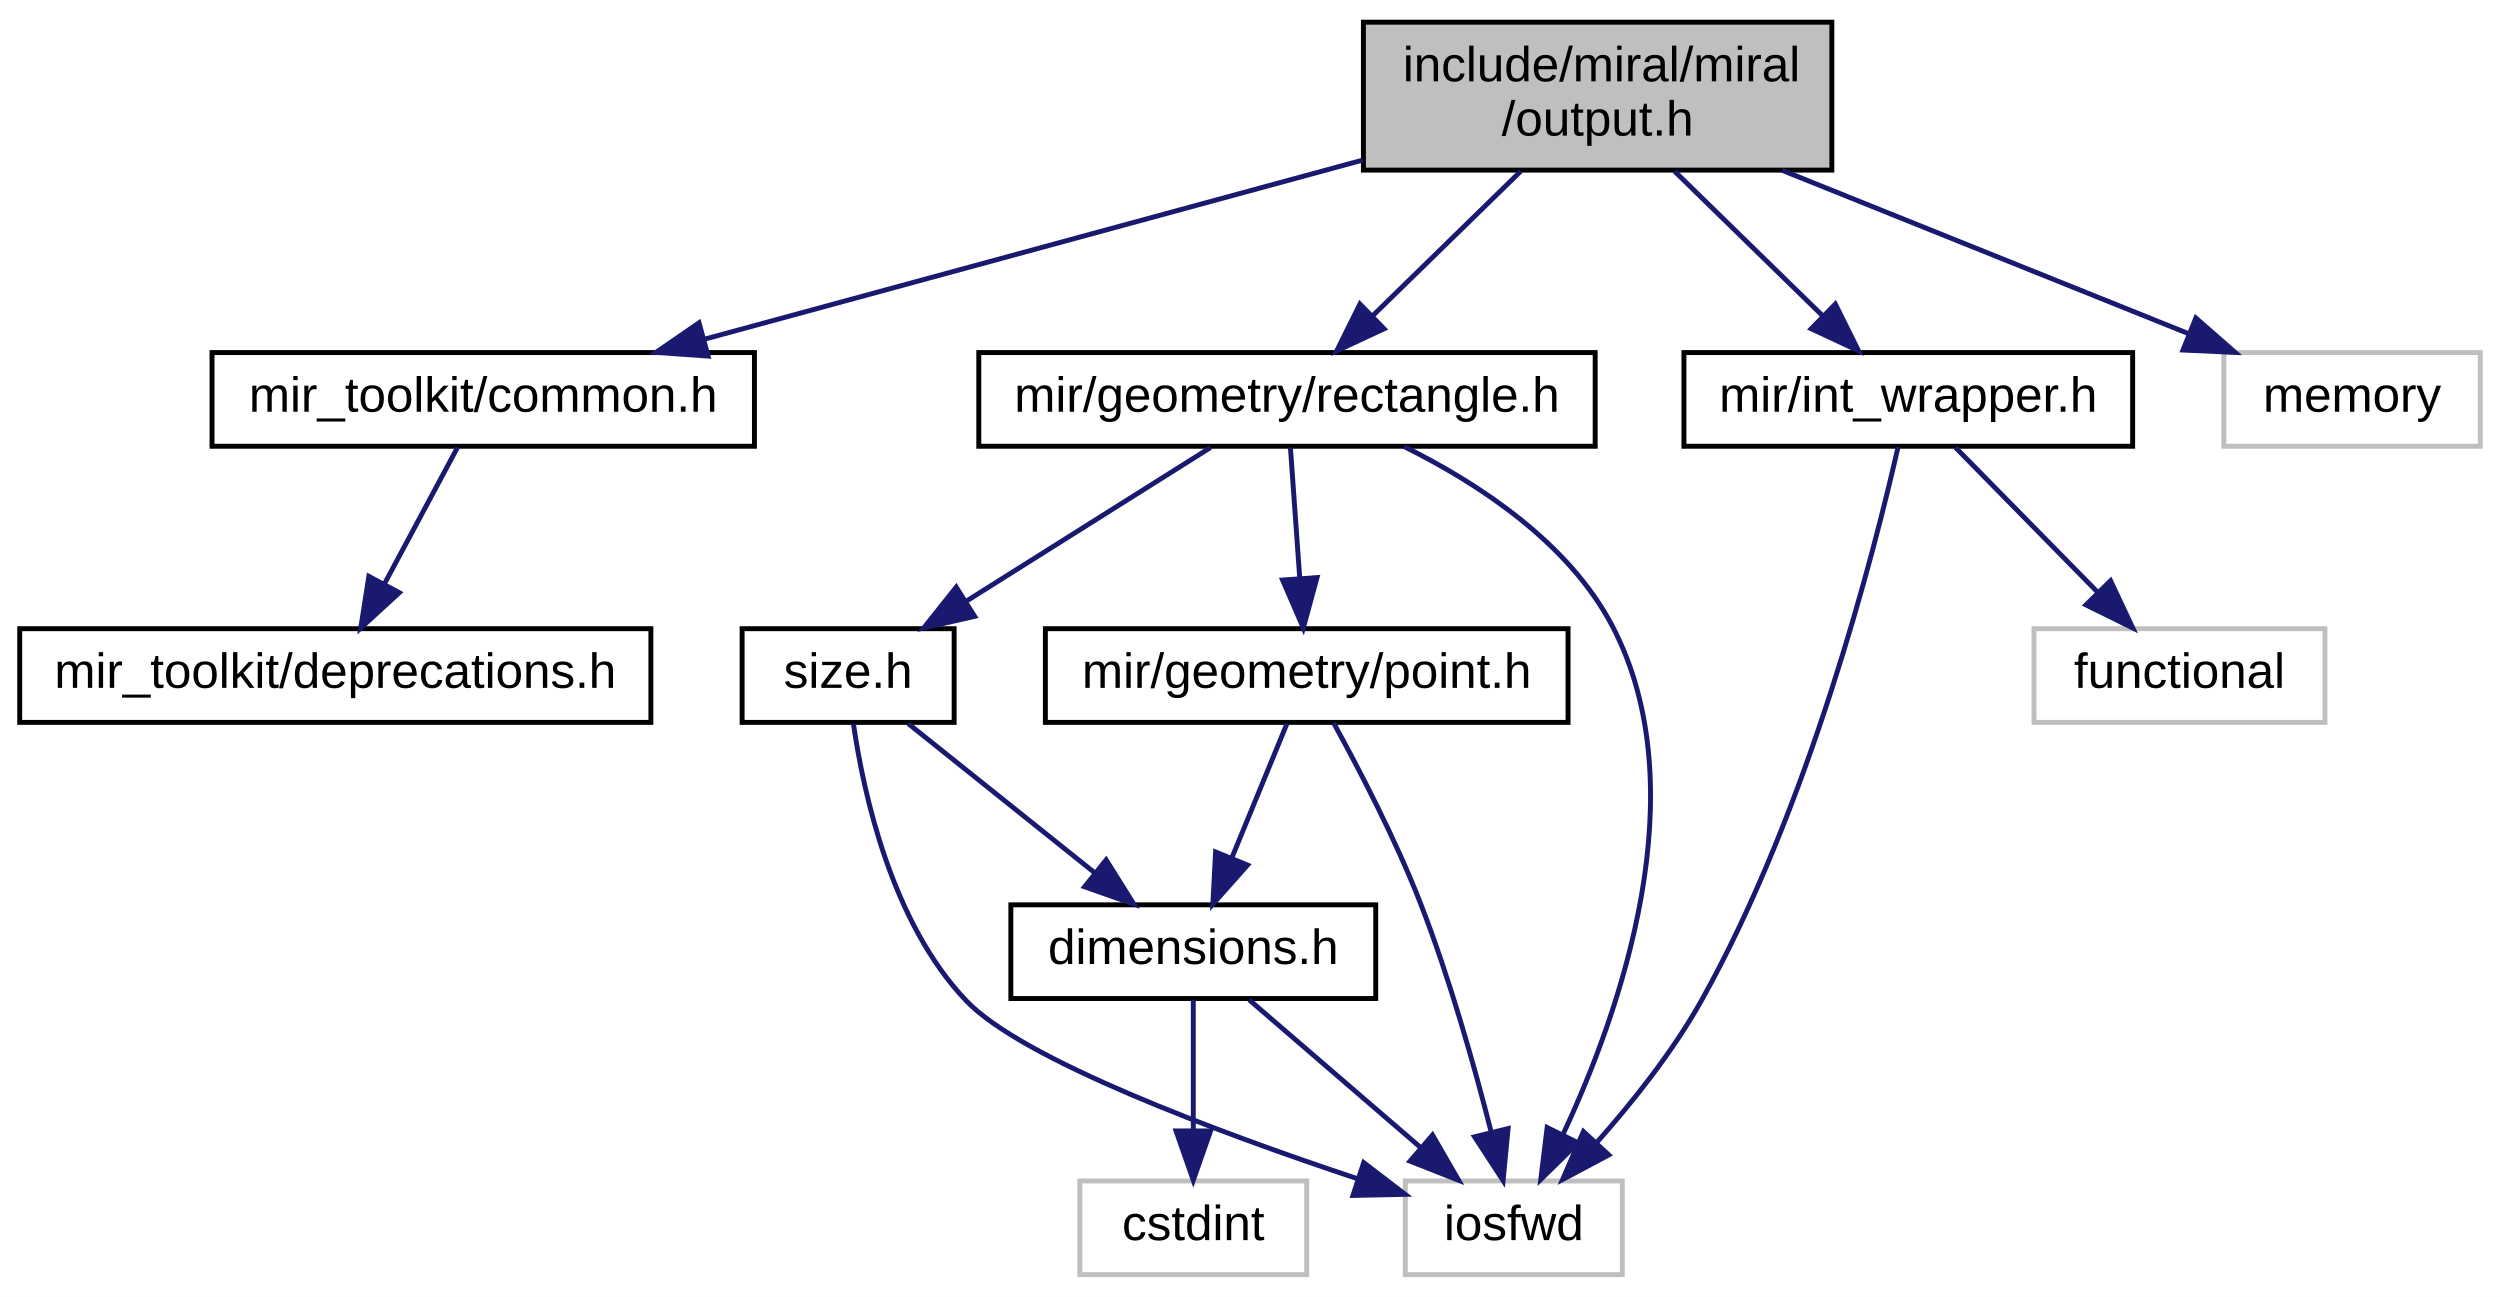
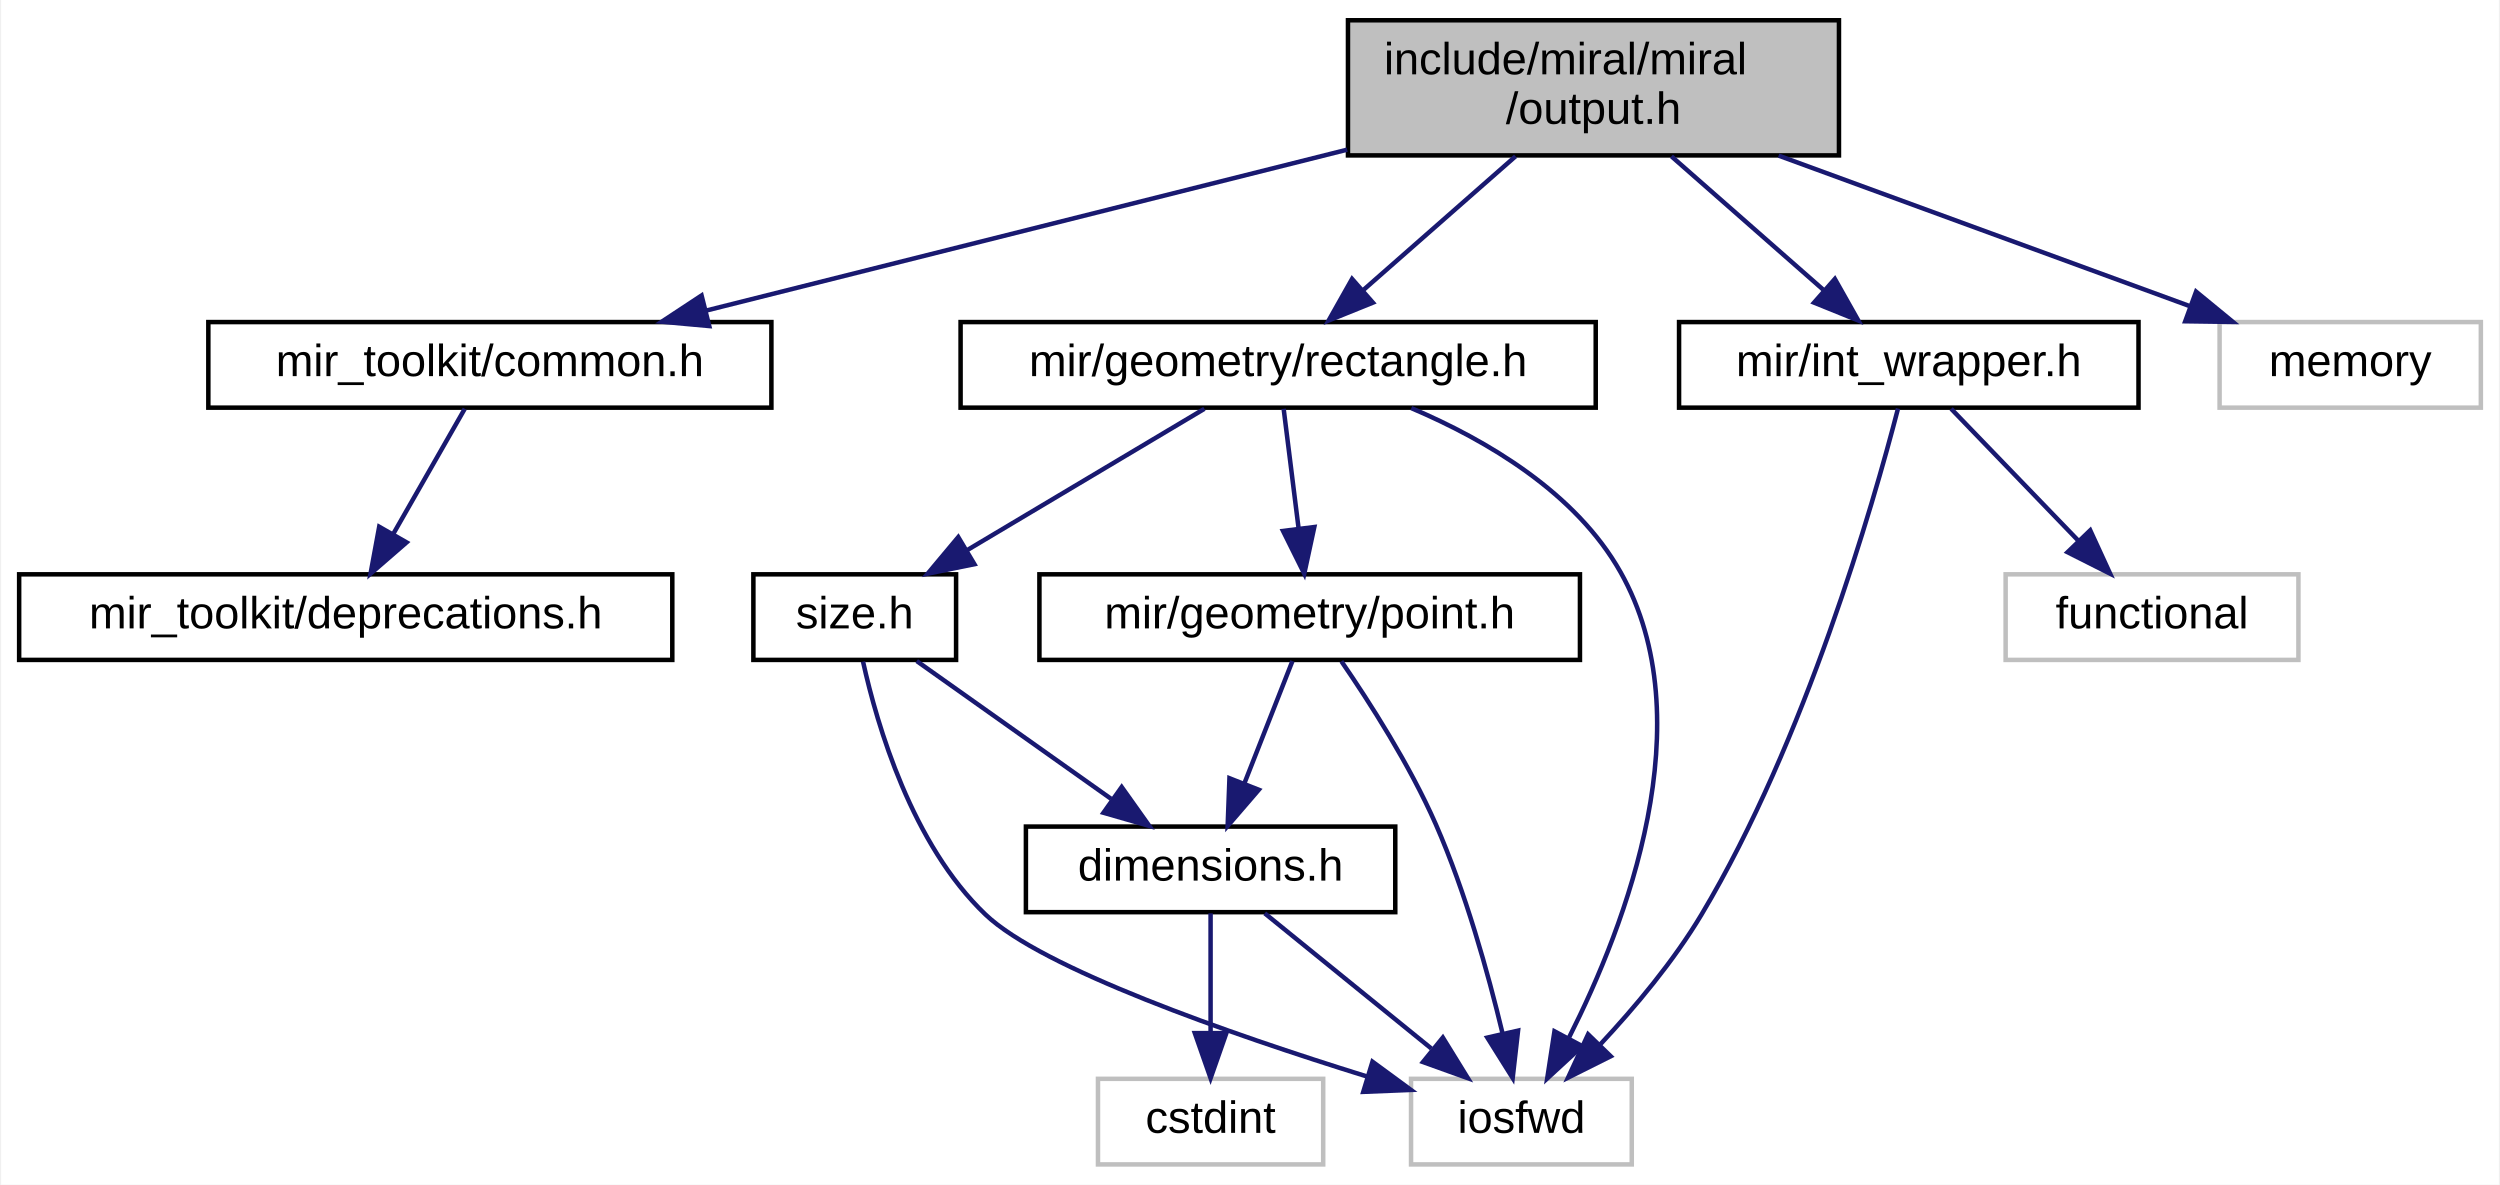
- <svg xmlns="http://www.w3.org/2000/svg" xmlns:xlink="http://www.w3.org/1999/xlink" width="507pt" height="263pt" viewBox="0.00 0.00 507.00 263.00">
+ <svg xmlns="http://www.w3.org/2000/svg" xmlns:xlink="http://www.w3.org/1999/xlink" width="555pt" height="263pt" viewBox="0.00 0.00 554.50 263.00">
  <g id="graph0" class="graph" transform="scale(1 1) rotate(0) translate(4 259)">
-     <polygon fill="#ffffff" stroke="transparent" points="-4,4 -4,-259 503,-259 503,4 -4,4" />
+     <polygon fill="#ffffff" stroke="transparent" points="-4,4 -4,-259 550.5,-259 550.5,4 -4,4" />
    <g id="node1" class="node">
-       <polygon fill="#bfbfbf" stroke="#000000" points="272.5,-224.5 272.5,-254.5 367.5,-254.5 367.5,-224.5 272.5,-224.5" />
-       <text text-anchor="start" x="280.5" y="-242.5" font-family="Arial" font-size="10.00" fill="#000000">include/miral/miral</text>
-       <text text-anchor="middle" x="320" y="-231.5" font-family="Arial" font-size="10.00" fill="#000000">/output.h</text>
+       <polygon fill="#bfbfbf" stroke="#000000" points="295,-224.5 295,-254.5 404,-254.5 404,-224.5 295,-224.5" />
+       <text text-anchor="start" x="303" y="-242.5" font-family="Arial" font-size="10.00" fill="#000000">include/miral/miral</text>
+       <text text-anchor="middle" x="349.5" y="-231.5" font-family="Arial" font-size="10.00" fill="#000000">/output.h</text>
    </g>
    <g id="node2" class="node">
      <g id="a_node2">
        <a xlink:href="common_8h.html" target="_top" xlink:title="mir_toolkit/common.h">
-           <polygon fill="#ffffff" stroke="#000000" points="39,-168.5 39,-187.5 149,-187.5 149,-168.5 39,-168.5" />
-           <text text-anchor="middle" x="94" y="-175.5" font-family="Arial" font-size="10.00" fill="#000000">mir_toolkit/common.h</text>
+           <polygon fill="#ffffff" stroke="#000000" points="42,-168.5 42,-187.5 167,-187.5 167,-168.5 42,-168.5" />
+           <text text-anchor="middle" x="104.5" y="-175.5" font-family="Arial" font-size="10.00" fill="#000000">mir_toolkit/common.h</text>
        </a>
      </g>
    </g>
    <g id="edge1" class="edge">
-       <path fill="none" stroke="#191970" d="M272.347,-226.533C232.998,-215.825 177.541,-200.734 138.953,-190.233" />
-       <polygon fill="#191970" stroke="#191970" points="139.604,-186.783 129.036,-187.534 137.766,-193.537 139.604,-186.783" />
+       <path fill="none" stroke="#191970" d="M294.822,-225.775C252.088,-215.048 193.274,-200.284 152.381,-190.019" />
+       <polygon fill="#191970" stroke="#191970" points="153.202,-186.617 142.651,-187.577 151.498,-193.406 153.202,-186.617" />
    </g>
    <g id="node4" class="node">
      <g id="a_node4">
        <a xlink:href="rectangle_8h.html" target="_top" xlink:title="mir/geometry/rectangle.h">
-           <polygon fill="#ffffff" stroke="#000000" points="194.5,-168.5 194.5,-187.5 319.5,-187.5 319.5,-168.5 194.5,-168.5" />
-           <text text-anchor="middle" x="257" y="-175.5" font-family="Arial" font-size="10.00" fill="#000000">mir/geometry/rectangle.h</text>
+           <polygon fill="#ffffff" stroke="#000000" points="209,-168.5 209,-187.5 350,-187.5 350,-168.5 209,-168.5" />
+           <text text-anchor="middle" x="279.5" y="-175.5" font-family="Arial" font-size="10.00" fill="#000000">mir/geometry/rectangle.h</text>
        </a>
      </g>
    </g>
    <g id="edge3" class="edge">
-       <path fill="none" stroke="#191970" d="M304.427,-224.298C295.317,-215.405 283.797,-204.159 274.391,-194.977" />
-       <polygon fill="#191970" stroke="#191970" points="276.688,-192.328 267.087,-187.847 271.798,-197.337 276.688,-192.328" />
+       <path fill="none" stroke="#191970" d="M332.197,-224.298C321.974,-215.316 309.018,-203.933 298.51,-194.702" />
+       <polygon fill="#191970" stroke="#191970" points="300.531,-191.818 290.708,-187.847 295.91,-197.077 300.531,-191.818" />
    </g>
    <g id="node10" class="node">
      <g id="a_node10">
        <a xlink:href="int__wrapper_8h.html" target="_top" xlink:title="mir/int_wrapper.h">
-           <polygon fill="#ffffff" stroke="#000000" points="337.5,-168.5 337.5,-187.5 428.5,-187.5 428.5,-168.5 337.5,-168.5" />
-           <text text-anchor="middle" x="383" y="-175.5" font-family="Arial" font-size="10.00" fill="#000000">mir/int_wrapper.h</text>
+           <polygon fill="#ffffff" stroke="#000000" points="368.5,-168.5 368.5,-187.5 470.5,-187.5 470.5,-168.5 368.5,-168.5" />
+           <text text-anchor="middle" x="419.5" y="-175.5" font-family="Arial" font-size="10.00" fill="#000000">mir/int_wrapper.h</text>
        </a>
      </g>
    </g>
    <g id="edge13" class="edge">
-       <path fill="none" stroke="#191970" d="M335.573,-224.298C344.683,-215.405 356.203,-204.159 365.609,-194.977" />
-       <polygon fill="#191970" stroke="#191970" points="368.202,-197.337 372.913,-187.847 363.312,-192.328 368.202,-197.337" />
+       <path fill="none" stroke="#191970" d="M366.803,-224.298C377.026,-215.316 389.982,-203.933 400.49,-194.702" />
+       <polygon fill="#191970" stroke="#191970" points="403.09,-197.077 408.292,-187.847 398.469,-191.818 403.09,-197.077" />
    </g>
    <g id="node12" class="node">
-       <polygon fill="#ffffff" stroke="#bfbfbf" points="447,-168.5 447,-187.5 499,-187.5 499,-168.5 447,-168.5" />
-       <text text-anchor="middle" x="473" y="-175.5" font-family="Arial" font-size="10.00" fill="#000000">memory</text>
+       <polygon fill="#ffffff" stroke="#bfbfbf" points="488.5,-168.5 488.5,-187.5 546.5,-187.5 546.5,-168.5 488.5,-168.5" />
+       <text text-anchor="middle" x="517.5" y="-175.5" font-family="Arial" font-size="10.00" fill="#000000">memory</text>
    </g>
    <g id="edge16" class="edge">
-       <path fill="none" stroke="#191970" d="M357.428,-224.455C382.621,-214.329 415.541,-201.096 439.8,-191.345" />
-       <polygon fill="#191970" stroke="#191970" points="441.317,-194.507 449.29,-187.53 438.707,-188.012 441.317,-194.507" />
+       <path fill="none" stroke="#191970" d="M390.597,-224.455C418.506,-214.239 455.051,-200.861 481.753,-191.086" />
+       <polygon fill="#191970" stroke="#191970" points="483.279,-194.255 491.466,-187.53 480.872,-187.681 483.279,-194.255" />
    </g>
    <g id="node3" class="node">
      <g id="a_node3">
        <a xlink:href="deprecations_8h.html" target="_top" xlink:title="mir_toolkit/deprecations.h">
-           <polygon fill="#ffffff" stroke="#000000" points="0,-112.5 0,-131.5 128,-131.5 128,-112.5 0,-112.5" />
-           <text text-anchor="middle" x="64" y="-119.5" font-family="Arial" font-size="10.00" fill="#000000">mir_toolkit/deprecations.h</text>
+           <polygon fill="#ffffff" stroke="#000000" points="0,-112.5 0,-131.5 145,-131.5 145,-112.5 0,-112.5" />
+           <text text-anchor="middle" x="72.5" y="-119.5" font-family="Arial" font-size="10.00" fill="#000000">mir_toolkit/deprecations.h</text>
        </a>
      </g>
    </g>
    <g id="edge2" class="edge">
-       <path fill="none" stroke="#191970" d="M88.774,-168.245C84.688,-160.617 78.886,-149.788 73.925,-140.527" />
-       <polygon fill="#191970" stroke="#191970" points="76.973,-138.805 69.166,-131.643 70.803,-142.11 76.973,-138.805" />
+       <path fill="none" stroke="#191970" d="M98.926,-168.245C94.567,-160.617 88.379,-149.788 83.087,-140.527" />
+       <polygon fill="#191970" stroke="#191970" points="86.01,-138.589 78.01,-131.643 79.933,-142.062 86.01,-138.589" />
    </g>
    <g id="node5" class="node">
      <g id="a_node5">
        <a xlink:href="point_8h.html" target="_top" xlink:title="mir/geometry/point.h">
-           <polygon fill="#ffffff" stroke="#000000" points="208,-112.5 208,-131.5 314,-131.5 314,-112.5 208,-112.5" />
-           <text text-anchor="middle" x="261" y="-119.5" font-family="Arial" font-size="10.00" fill="#000000">mir/geometry/point.h</text>
+           <polygon fill="#ffffff" stroke="#000000" points="226.5,-112.5 226.5,-131.5 346.5,-131.5 346.5,-112.5 226.5,-112.5" />
+           <text text-anchor="middle" x="286.5" y="-119.5" font-family="Arial" font-size="10.00" fill="#000000">mir/geometry/point.h</text>
        </a>
      </g>
    </g>
    <g id="edge4" class="edge">
-       <path fill="none" stroke="#191970" d="M257.697,-168.245C258.219,-160.938 258.95,-150.694 259.592,-141.705" />
-       <polygon fill="#191970" stroke="#191970" points="263.09,-141.867 260.311,-131.643 256.108,-141.368 263.09,-141.867" />
+       <path fill="none" stroke="#191970" d="M280.719,-168.245C281.633,-160.938 282.913,-150.694 284.037,-141.705" />
+       <polygon fill="#191970" stroke="#191970" points="287.527,-142 285.295,-131.643 280.581,-141.131 287.527,-142" />
    </g>
    <g id="node8" class="node">
-       <polygon fill="#ffffff" stroke="#bfbfbf" points="281,-.5 281,-19.5 325,-19.5 325,-.5 281,-.5" />
-       <text text-anchor="middle" x="303" y="-7.5" font-family="Arial" font-size="10.00" fill="#000000">iosfwd</text>
+       <polygon fill="#ffffff" stroke="#bfbfbf" points="309,-.5 309,-19.5 358,-19.5 358,-.5 309,-.5" />
+       <text text-anchor="middle" x="333.5" y="-7.5" font-family="Arial" font-size="10.00" fill="#000000">iosfwd</text>
    </g>
    <g id="edge12" class="edge">
-       <path fill="none" stroke="#191970" d="M280.786,-168.418C295.867,-160.944 314.146,-148.963 323,-132 340.37,-98.721 324.67,-53.968 312.979,-28.953" />
-       <polygon fill="#191970" stroke="#191970" points="316.036,-27.239 308.472,-19.82 309.759,-30.336 316.036,-27.239" />
+       <path fill="none" stroke="#191970" d="M309.068,-168.398C325.911,-161.234 345.579,-149.601 355.5,-132 374.076,-99.043 356.769,-53.825 344.099,-28.722" />
+       <polygon fill="#191970" stroke="#191970" points="347.019,-26.76 339.232,-19.577 340.84,-30.049 347.019,-26.76" />
    </g>
    <g id="node9" class="node">
      <g id="a_node9">
        <a xlink:href="size_8h.html" target="_top" xlink:title="size.h">
-           <polygon fill="#ffffff" stroke="#000000" points="146.5,-112.5 146.5,-131.5 189.5,-131.5 189.5,-112.5 146.5,-112.5" />
-           <text text-anchor="middle" x="168" y="-119.5" font-family="Arial" font-size="10.00" fill="#000000">size.h</text>
+           <polygon fill="#ffffff" stroke="#000000" points="163,-112.5 163,-131.5 208,-131.5 208,-112.5 163,-112.5" />
+           <text text-anchor="middle" x="185.5" y="-119.5" font-family="Arial" font-size="10.00" fill="#000000">size.h</text>
        </a>
      </g>
    </g>
    <g id="edge9" class="edge">
-       <path fill="none" stroke="#191970" d="M241.497,-168.245C227.842,-159.653 207.734,-147.001 192.001,-137.102" />
-       <polygon fill="#191970" stroke="#191970" points="193.653,-134.006 183.325,-131.643 189.925,-139.931 193.653,-134.006" />
+       <path fill="none" stroke="#191970" d="M263.126,-168.245C248.569,-159.573 227.069,-146.764 210.385,-136.825" />
+       <polygon fill="#191970" stroke="#191970" points="212.068,-133.754 201.686,-131.643 208.486,-139.768 212.068,-133.754" />
    </g>
    <g id="node6" class="node">
      <g id="a_node6">
        <a xlink:href="dimensions_8h.html" target="_top" xlink:title="dimensions.h">
-           <polygon fill="#ffffff" stroke="#000000" points="201,-56.5 201,-75.5 275,-75.5 275,-56.5 201,-56.5" />
-           <text text-anchor="middle" x="238" y="-63.5" font-family="Arial" font-size="10.00" fill="#000000">dimensions.h</text>
+           <polygon fill="#ffffff" stroke="#000000" points="223.5,-56.5 223.5,-75.5 305.5,-75.5 305.5,-56.5 223.5,-56.5" />
+           <text text-anchor="middle" x="264.5" y="-63.5" font-family="Arial" font-size="10.00" fill="#000000">dimensions.h</text>
        </a>
      </g>
    </g>
    <g id="edge5" class="edge">
-       <path fill="none" stroke="#191970" d="M256.994,-112.246C253.927,-104.778 249.6,-94.243 245.85,-85.114" />
-       <polygon fill="#191970" stroke="#191970" points="248.997,-83.563 241.96,-75.643 242.522,-86.223 248.997,-83.563" />
+       <path fill="none" stroke="#191970" d="M282.668,-112.246C279.734,-104.778 275.595,-94.243 272.009,-85.114" />
+       <polygon fill="#191970" stroke="#191970" points="275.202,-83.67 268.288,-75.643 268.687,-86.23 275.202,-83.67" />
    </g>
    <g id="edge8" class="edge">
-       <path fill="none" stroke="#191970" d="M266.469,-112.367C271.504,-103.219 278.938,-88.976 284,-76 289.959,-60.726 294.998,-42.82 298.386,-29.515" />
-       <polygon fill="#191970" stroke="#191970" points="301.84,-30.126 300.828,-19.58 295.042,-28.456 301.84,-30.126" />
+       <path fill="none" stroke="#191970" d="M293.538,-112.191C299.757,-103.153 308.714,-89.184 314.5,-76 321.089,-60.987 326.081,-43.061 329.291,-29.683" />
+       <polygon fill="#191970" stroke="#191970" points="332.761,-30.205 331.564,-19.678 325.935,-28.654 332.761,-30.205" />
    </g>
    <g id="node7" class="node">
-       <polygon fill="#ffffff" stroke="#bfbfbf" points="215,-.5 215,-19.5 261,-19.5 261,-.5 215,-.5" />
-       <text text-anchor="middle" x="238" y="-7.5" font-family="Arial" font-size="10.00" fill="#000000">cstdint</text>
+       <polygon fill="#ffffff" stroke="#bfbfbf" points="239.5,-.5 239.5,-19.5 289.5,-19.5 289.5,-.5 239.5,-.5" />
+       <text text-anchor="middle" x="264.5" y="-7.5" font-family="Arial" font-size="10.00" fill="#000000">cstdint</text>
    </g>
    <g id="edge6" class="edge">
-       <path fill="none" stroke="#191970" d="M238,-56.245C238,-48.938 238,-38.694 238,-29.705" />
-       <polygon fill="#191970" stroke="#191970" points="241.5,-29.643 238,-19.643 234.5,-29.643 241.5,-29.643" />
+       <path fill="none" stroke="#191970" d="M264.5,-56.245C264.5,-48.938 264.5,-38.694 264.5,-29.705" />
+       <polygon fill="#191970" stroke="#191970" points="268,-29.643 264.5,-19.643 261,-29.643 268,-29.643" />
    </g>
    <g id="edge7" class="edge">
-       <path fill="none" stroke="#191970" d="M249.322,-56.245C258.922,-47.975 272.889,-35.942 284.17,-26.223" />
-       <polygon fill="#191970" stroke="#191970" points="286.516,-28.821 291.808,-19.643 281.947,-23.518 286.516,-28.821" />
+       <path fill="none" stroke="#191970" d="M276.519,-56.245C286.71,-47.975 301.536,-35.942 313.511,-26.223" />
+       <polygon fill="#191970" stroke="#191970" points="316.06,-28.662 321.619,-19.643 311.649,-23.227 316.06,-28.662" />
    </g>
    <g id="edge10" class="edge">
-       <path fill="none" stroke="#191970" d="M180.193,-112.246C190.632,-103.894 205.865,-91.708 218.074,-81.941" />
-       <polygon fill="#191970" stroke="#191970" points="220.324,-84.623 225.947,-75.643 215.952,-79.157 220.324,-84.623" />
+       <path fill="none" stroke="#191970" d="M199.261,-112.246C211.155,-103.814 228.565,-91.473 242.409,-81.66" />
+       <polygon fill="#191970" stroke="#191970" points="244.763,-84.281 250.897,-75.643 240.715,-78.57 244.763,-84.281" />
    </g>
    <g id="edge11" class="edge">
-       <path fill="none" stroke="#191970" d="M169.078,-112.196C171.126,-98.044 176.827,-71.857 192,-56 203.352,-44.136 242.723,-29.466 271.357,-19.93" />
-       <polygon fill="#191970" stroke="#191970" points="272.558,-23.219 280.973,-16.783 270.381,-16.566 272.558,-23.219" />
+       <path fill="none" stroke="#191970" d="M187.344,-112.119C190.494,-97.872 198.215,-71.566 214.5,-56 227.015,-44.037 268.621,-29.531 299.121,-20.049" />
+       <polygon fill="#191970" stroke="#191970" points="300.44,-23.306 308.981,-17.037 298.395,-16.611 300.44,-23.306" />
    </g>
    <g id="edge14" class="edge">
-       <path fill="none" stroke="#191970" d="M380.923,-168.332C376.087,-147.035 362.8,-94.883 341,-56 335.225,-45.7 327.058,-35.451 319.774,-27.251" />
-       <polygon fill="#191970" stroke="#191970" points="322.26,-24.784 312.906,-19.807 317.115,-29.53 322.26,-24.784" />
+       <path fill="none" stroke="#191970" d="M417.108,-168.301C411.578,-146.944 396.588,-94.679 373.5,-56 367.316,-45.641 358.708,-35.386 351.06,-27.196" />
+       <polygon fill="#191970" stroke="#191970" points="353.332,-24.512 343.859,-19.768 348.307,-29.384 353.332,-24.512" />
    </g>
    <g id="node11" class="node">
-       <polygon fill="#ffffff" stroke="#bfbfbf" points="408.5,-112.5 408.5,-131.5 467.5,-131.5 467.5,-112.5 408.5,-112.5" />
-       <text text-anchor="middle" x="438" y="-119.5" font-family="Arial" font-size="10.00" fill="#000000">functional</text>
+       <polygon fill="#ffffff" stroke="#bfbfbf" points="441,-112.5 441,-131.5 506,-131.5 506,-112.5 441,-112.5" />
+       <text text-anchor="middle" x="473.5" y="-119.5" font-family="Arial" font-size="10.00" fill="#000000">functional</text>
    </g>
    <g id="edge15" class="edge">
-       <path fill="none" stroke="#191970" d="M392.58,-168.245C400.546,-160.135 412.064,-148.407 421.508,-138.792" />
-       <polygon fill="#191970" stroke="#191970" points="424.019,-141.23 428.529,-131.643 419.025,-136.325 424.019,-141.23" />
+       <path fill="none" stroke="#191970" d="M428.906,-168.245C436.649,-160.215 447.812,-148.639 457.032,-139.078" />
+       <polygon fill="#191970" stroke="#191970" points="459.78,-141.271 464.202,-131.643 454.741,-136.412 459.78,-141.271" />
    </g>
  </g>
</svg>
